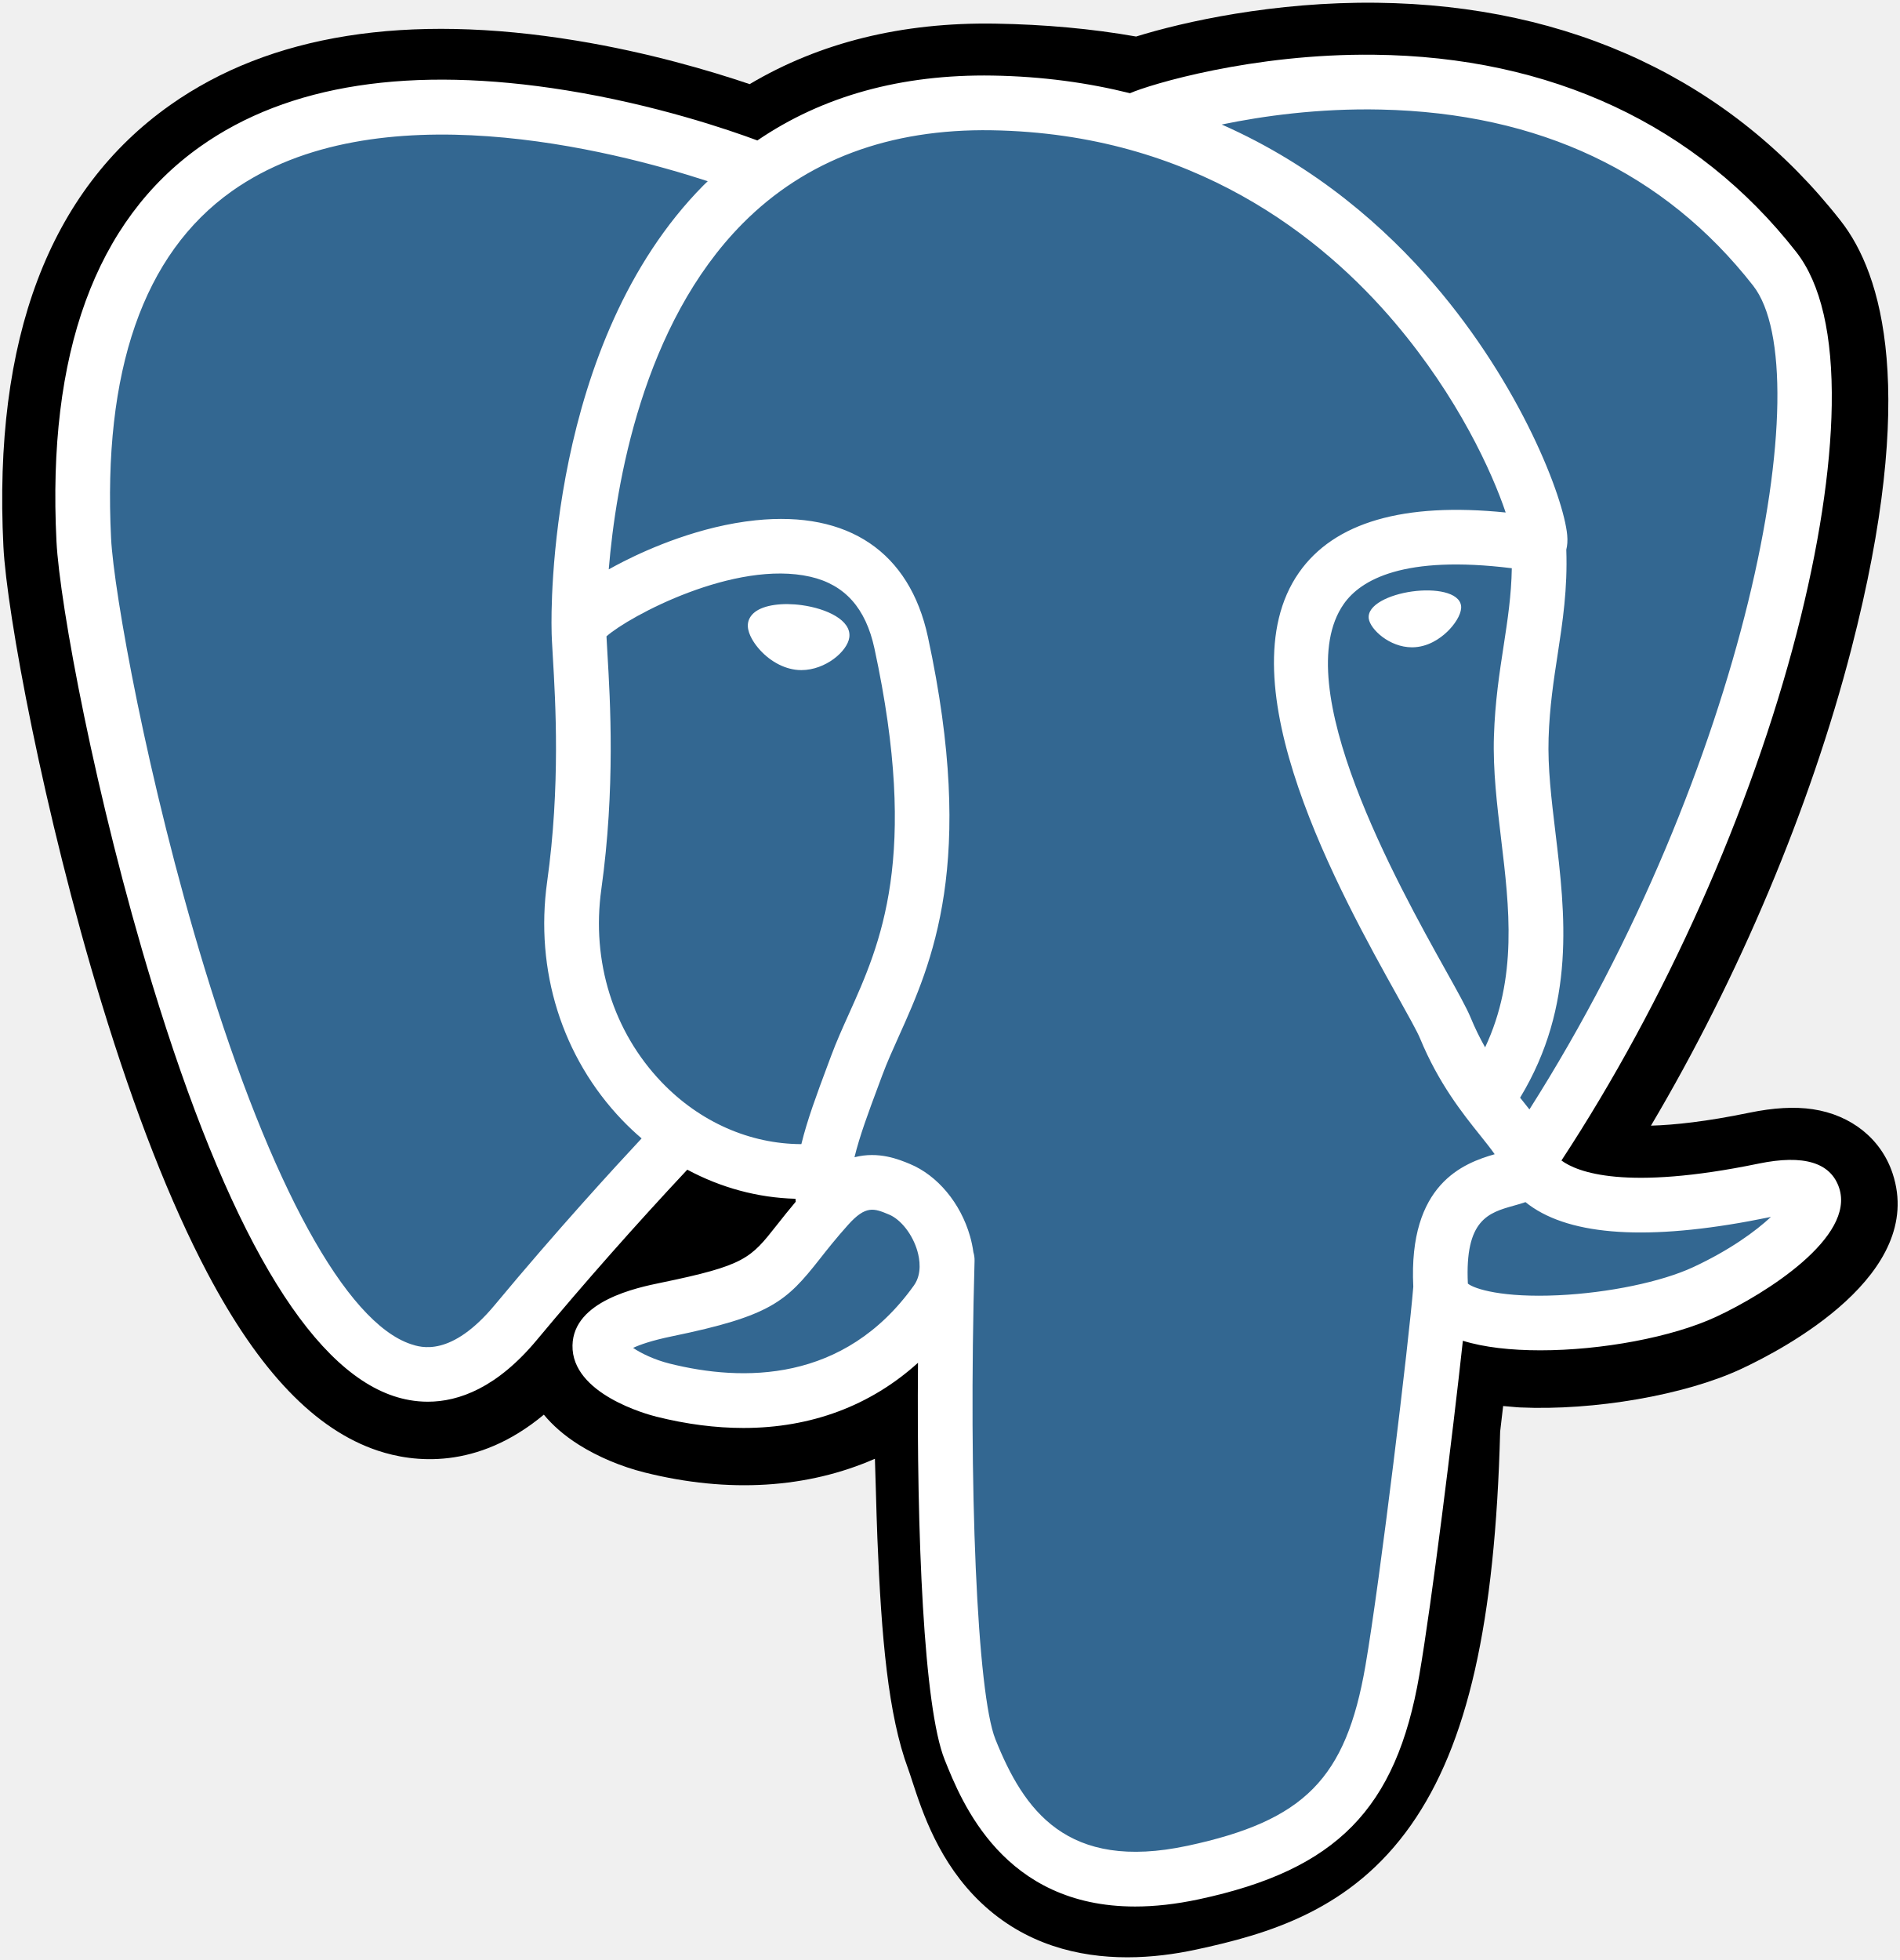
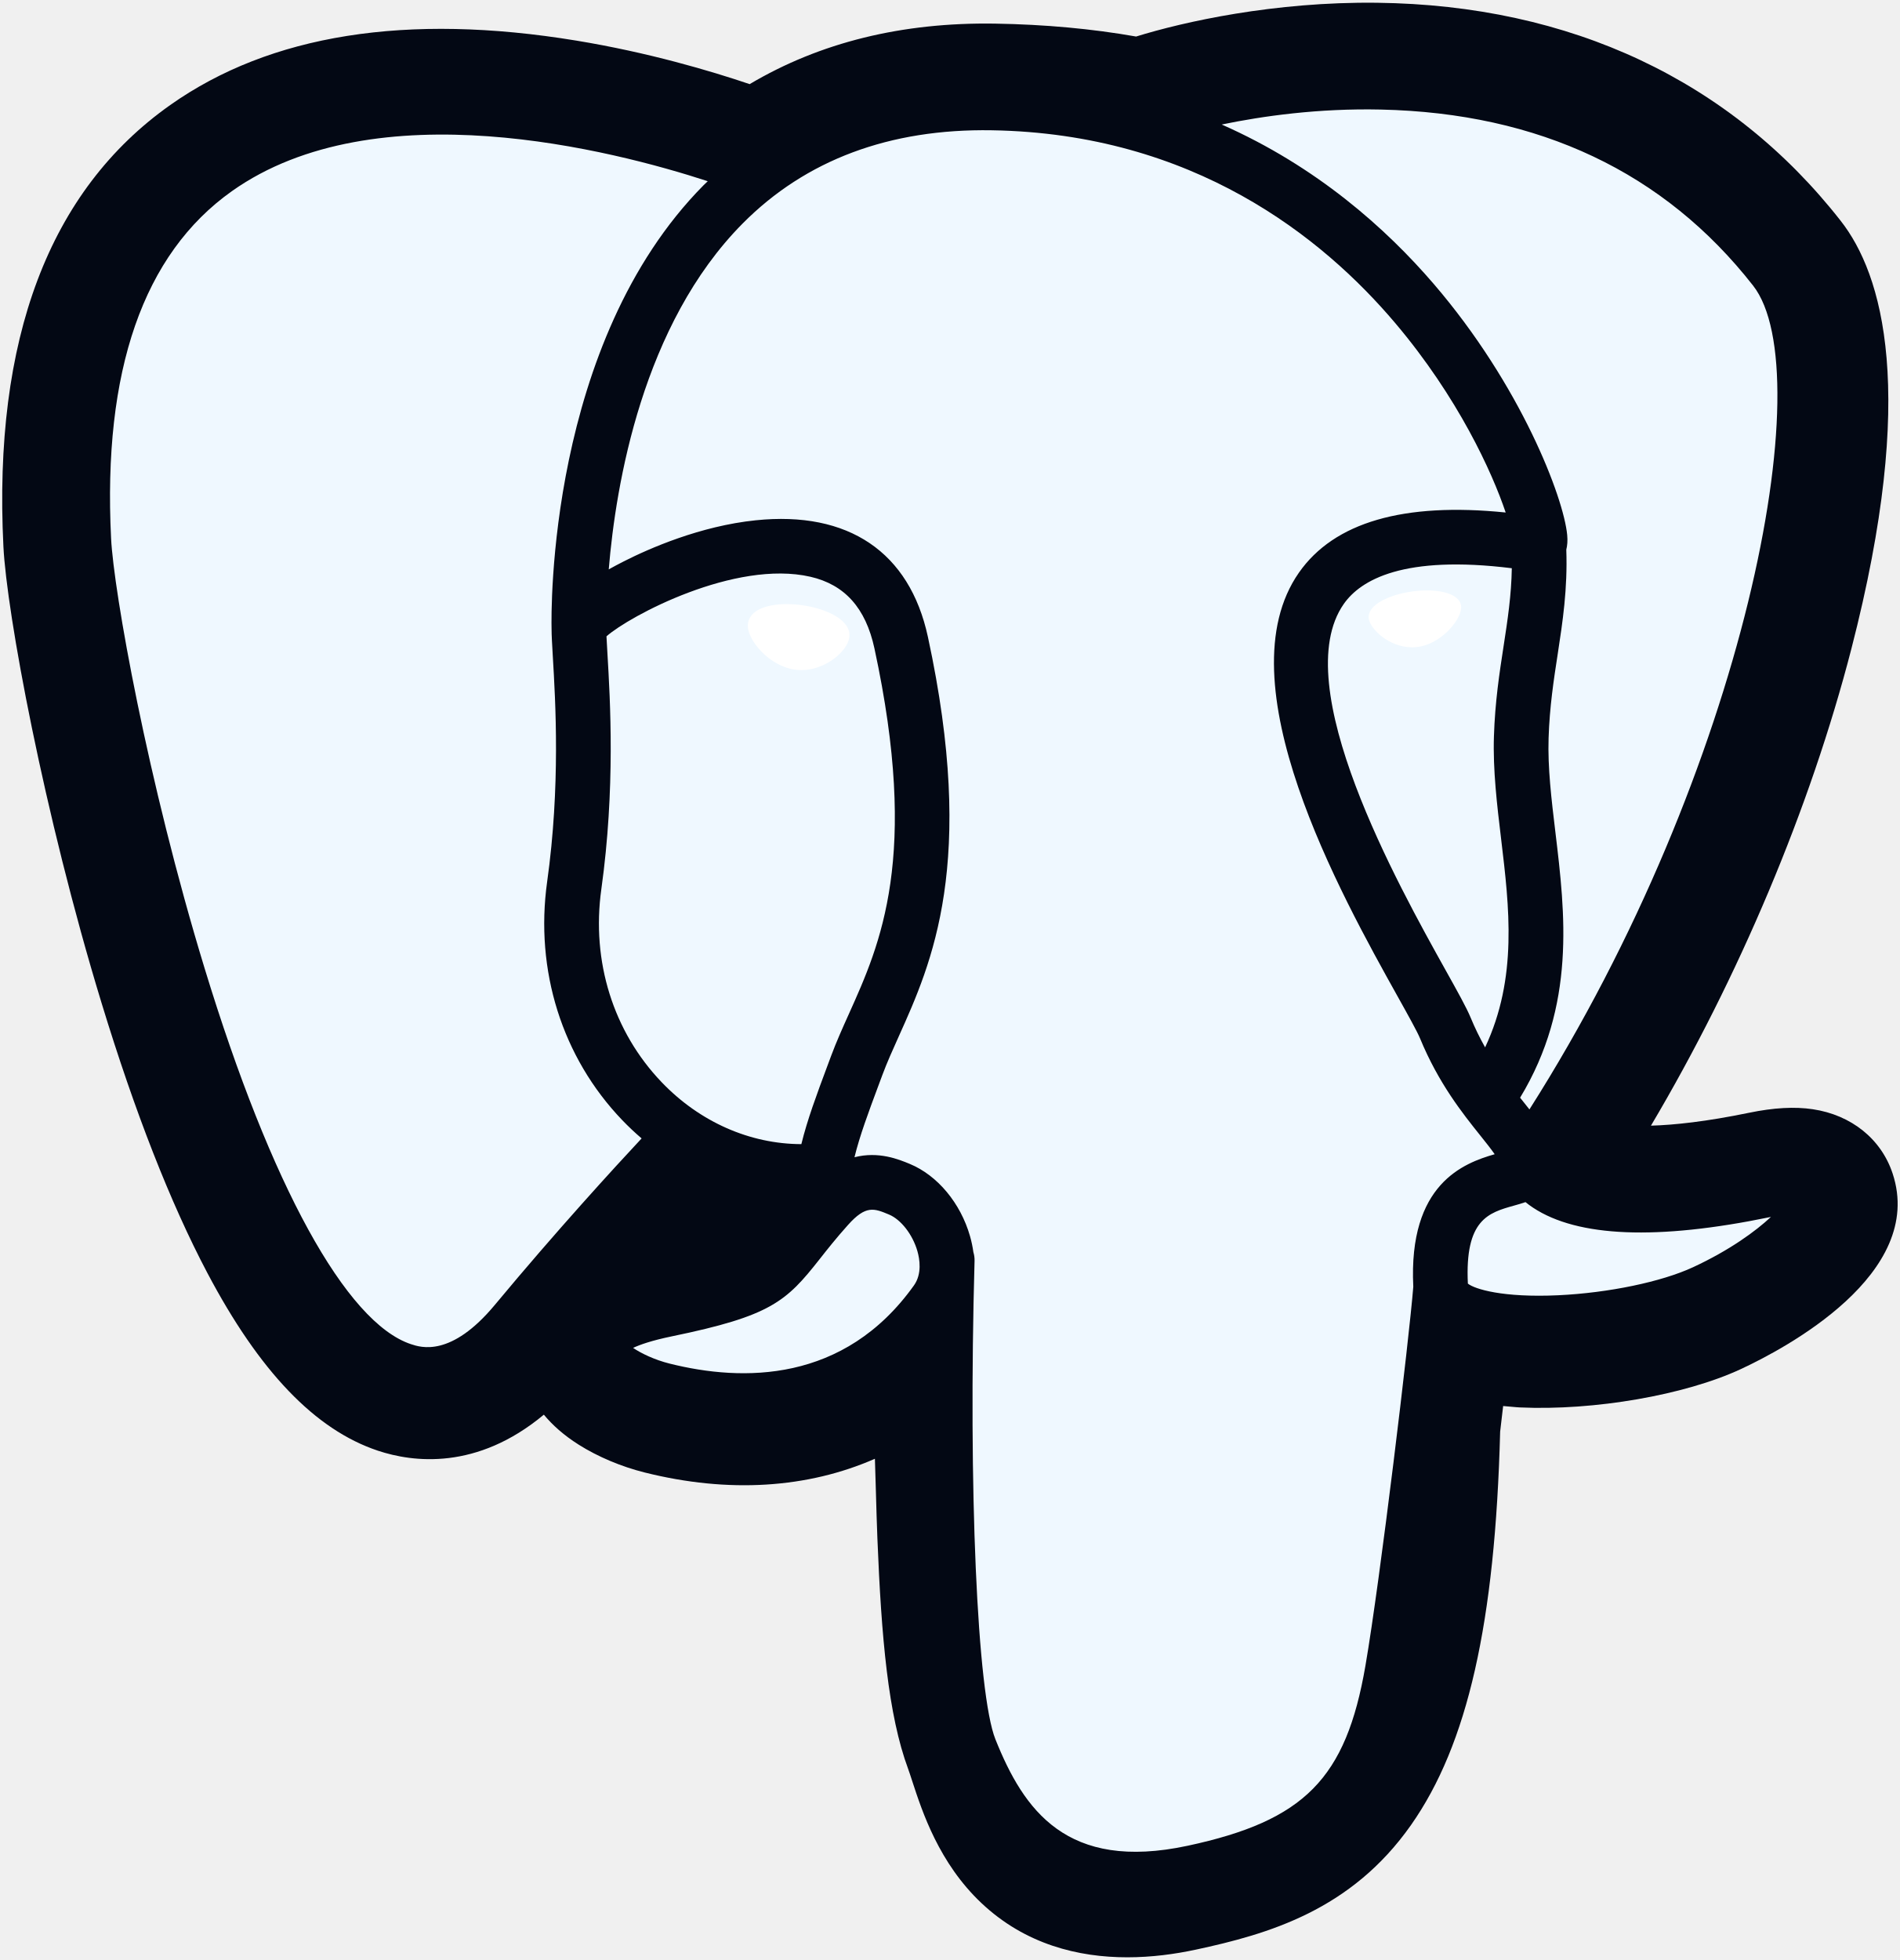
- <svg xmlns="http://www.w3.org/2000/svg" width="2424" height="2500" viewBox="0 0 256 264" preserveAspectRatio="xMinYMin meet">
-   <path d="M255.008 158.086c-1.535-4.649-5.556-7.887-10.756-8.664-2.452-.366-5.26-.21-8.583.475-5.792 1.195-10.089 1.65-13.225 1.738 11.837-19.985 21.462-42.775 27.003-64.228 8.96-34.689 4.172-50.492-1.423-57.64C233.217 10.847 211.614.683 185.552.372c-13.903-.17-26.108 2.575-32.475 4.549-5.928-1.046-12.302-1.63-18.99-1.738-12.537-.2-23.614 2.533-33.079 8.15-5.24-1.772-13.65-4.27-23.362-5.864-22.842-3.75-41.252-.828-54.718 8.685C6.622 25.672-.937 45.684.461 73.634c.444 8.874 5.408 35.874 13.224 61.48 4.492 14.718 9.282 26.94 14.237 36.33 7.027 13.315 14.546 21.156 22.987 23.972 4.731 1.576 13.327 2.68 22.368-4.85 1.146 1.388 2.675 2.767 4.704 4.048 2.577 1.625 5.728 2.953 8.875 3.74 11.341 2.835 21.964 2.126 31.027-1.848.056 1.612.099 3.152.135 4.482.06 2.157.12 4.272.199 6.25.537 13.374 1.447 23.773 4.143 31.049.148.4.347 1.01.557 1.657 1.345 4.118 3.594 11.012 9.316 16.411 5.925 5.593 13.092 7.308 19.656 7.308 3.292 0 6.433-.432 9.188-1.022 9.82-2.105 20.973-5.311 29.041-16.799 7.628-10.86 11.336-27.217 12.007-52.99.087-.729.167-1.425.244-2.088l.16-1.362 1.797.158.463.031c10.002.456 22.232-1.665 29.743-5.154 5.935-2.754 24.954-12.795 20.476-26.351" />
-   <path d="M237.906 160.722c-29.74 6.135-31.785-3.934-31.785-3.934 31.4-46.593 44.527-105.736 33.2-120.211-30.904-39.485-84.399-20.811-85.292-20.327l-.287.052c-5.876-1.22-12.451-1.946-19.842-2.067-13.456-.22-23.664 3.528-31.41 9.402 0 0-95.43-39.314-90.991 49.444.944 18.882 27.064 142.873 58.218 105.422 11.387-13.695 22.39-25.274 22.39-25.274 5.464 3.63 12.006 5.482 18.864 4.817l.533-.452c-.166 1.7-.09 3.363.213 5.332-8.026 8.967-5.667 10.541-21.711 13.844-16.235 3.346-6.698 9.302-.471 10.86 7.549 1.887 25.013 4.561 36.813-11.958l-.47 1.885c3.144 2.519 5.352 16.383 4.982 28.952-.37 12.568-.617 21.197 1.86 27.937 2.479 6.74 4.948 21.905 26.04 17.386 17.623-3.777 26.756-13.564 28.027-29.89.901-11.606 2.942-9.89 3.07-20.267l1.637-4.912c1.887-15.733.3-20.809 11.157-18.448l2.64.232c7.99.363 18.45-1.286 24.589-4.139 13.218-6.134 21.058-16.377 8.024-13.686h.002" fill="#336791" />
-   <path d="M108.076 81.525c-2.68-.373-5.107-.028-6.335.902-.69.523-.904 1.129-.962 1.546-.154 1.105.62 2.327 1.096 2.957 1.346 1.784 3.312 3.01 5.258 3.28.282.04.563.058.842.058 3.245 0 6.196-2.527 6.456-4.392.325-2.336-3.066-3.893-6.355-4.35M196.86 81.599c-.256-1.831-3.514-2.353-6.606-1.923-3.088.43-6.082 1.824-5.832 3.659.2 1.427 2.777 3.863 5.827 3.863.258 0 .518-.017.78-.054 2.036-.282 3.53-1.575 4.24-2.32 1.08-1.136 1.706-2.402 1.591-3.225" fill="#FFF" />
-   <path d="M247.802 160.025c-1.134-3.429-4.784-4.532-10.848-3.28-18.005 3.716-24.453 1.142-26.57-.417 13.995-21.32 25.508-47.092 31.719-71.137 2.942-11.39 4.567-21.968 4.7-30.59.147-9.463-1.465-16.417-4.789-20.665-13.402-17.125-33.072-26.311-56.882-26.563-16.369-.184-30.199 4.005-32.88 5.183-5.646-1.404-11.801-2.266-18.502-2.376-12.288-.199-22.91 2.743-31.704 8.74-3.82-1.422-13.692-4.811-25.765-6.756-20.872-3.36-37.458-.814-49.294 7.571-14.123 10.006-20.643 27.892-19.38 53.16.425 8.501 5.269 34.653 12.913 59.698 10.062 32.964 21 51.625 32.508 55.464 1.347.449 2.9.763 4.613.763 4.198 0 9.345-1.892 14.7-8.33a529.832 529.832 0 0 1 20.261-22.926c4.524 2.428 9.494 3.784 14.577 3.92.01.133.023.266.035.398a117.66 117.66 0 0 0-2.57 3.175c-3.522 4.471-4.255 5.402-15.592 7.736-3.225.666-11.79 2.431-11.916 8.435-.136 6.56 10.125 9.315 11.294 9.607 4.074 1.02 7.999 1.523 11.742 1.523 9.103 0 17.114-2.992 23.516-8.781-.197 23.386.778 46.43 3.586 53.451 2.3 5.748 7.918 19.795 25.664 19.794 2.604 0 5.47-.303 8.623-.979 18.521-3.97 26.564-12.156 29.675-30.203 1.665-9.645 4.522-32.676 5.866-45.03 2.836.885 6.487 1.29 10.434 1.289 8.232 0 17.731-1.749 23.688-4.514 6.692-3.108 18.768-10.734 16.578-17.36zm-44.106-83.48c-.061 3.647-.563 6.958-1.095 10.414-.573 3.717-1.165 7.56-1.314 12.225-.147 4.54.42 9.26.968 13.825 1.108 9.22 2.245 18.712-2.156 28.078a36.508 36.508 0 0 1-1.95-4.009c-.547-1.326-1.735-3.456-3.38-6.404-6.399-11.476-21.384-38.35-13.713-49.316 2.285-3.264 8.084-6.62 22.64-4.813zm-17.644-61.787c21.334.471 38.21 8.452 50.158 23.72 9.164 11.711-.927 64.998-30.14 110.969a171.33 171.33 0 0 0-.886-1.117l-.37-.462c7.549-12.467 6.073-24.802 4.759-35.738-.54-4.488-1.05-8.727-.92-12.709.134-4.22.692-7.84 1.232-11.34.663-4.313 1.338-8.776 1.152-14.037.139-.552.195-1.204.122-1.978-.475-5.045-6.235-20.144-17.975-33.81-6.422-7.475-15.787-15.84-28.574-21.482 5.5-1.14 13.021-2.203 21.442-2.016zM66.674 175.778c-5.9 7.094-9.974 5.734-11.314 5.288-8.73-2.912-18.86-21.364-27.791-50.624-7.728-25.318-12.244-50.777-12.602-57.916-1.128-22.578 4.345-38.313 16.268-46.769 19.404-13.76 51.306-5.524 64.125-1.347-.184.182-.376.352-.558.537-21.036 21.244-20.537 57.54-20.485 59.759-.002.856.07 2.068.168 3.735.362 6.105 1.036 17.467-.764 30.334-1.672 11.957 2.014 23.66 10.111 32.109a36.275 36.275 0 0 0 2.617 2.468c-3.604 3.86-11.437 12.396-19.775 22.426zm22.479-29.993c-6.526-6.81-9.49-16.282-8.133-25.99 1.9-13.592 1.199-25.43.822-31.79-.053-.89-.1-1.67-.127-2.285 3.073-2.725 17.314-10.355 27.47-8.028 4.634 1.061 7.458 4.217 8.632 9.645 6.076 28.103.804 39.816-3.432 49.229-.873 1.939-1.698 3.772-2.402 5.668l-.546 1.466c-1.382 3.706-2.668 7.152-3.465 10.424-6.938-.02-13.687-2.984-18.819-8.34zm1.065 37.9c-2.026-.506-3.848-1.385-4.917-2.114.893-.42 2.482-.992 5.238-1.56 13.337-2.745 15.397-4.683 19.895-10.394 1.031-1.31 2.2-2.794 3.819-4.602l.002-.002c2.411-2.7 3.514-2.242 5.514-1.412 1.621.67 3.2 2.702 3.84 4.938.303 1.056.643 3.06-.47 4.62-9.396 13.156-23.088 12.987-32.921 10.526zm69.799 64.952c-16.316 3.496-22.093-4.829-25.9-14.346-2.457-6.144-3.665-33.85-2.808-64.447.011-.407-.047-.8-.159-1.17a15.444 15.444 0 0 0-.456-2.162c-1.274-4.452-4.379-8.176-8.104-9.72-1.48-.613-4.196-1.738-7.46-.903.696-2.868 1.903-6.107 3.212-9.614l.549-1.475c.618-1.663 1.394-3.386 2.214-5.21 4.433-9.848 10.504-23.337 3.915-53.81-2.468-11.414-10.71-16.988-23.204-15.693-7.49.775-14.343 3.797-17.761 5.53-.735.372-1.407.732-2.035 1.082.954-11.5 4.558-32.992 18.04-46.59 8.489-8.56 19.794-12.788 33.568-12.56 27.14.444 44.544 14.372 54.366 25.979 8.464 10.001 13.047 20.076 14.876 25.51-13.755-1.399-23.11 1.316-27.852 8.096-10.317 14.748 5.644 43.372 13.315 57.129 1.407 2.521 2.621 4.7 3.003 5.626 2.498 6.054 5.732 10.096 8.093 13.046.724.904 1.426 1.781 1.96 2.547-4.166 1.201-11.649 3.976-10.967 17.847-.55 6.96-4.461 39.546-6.448 51.059-2.623 15.21-8.22 20.875-23.957 24.25zm68.104-77.936c-4.26 1.977-11.389 3.46-18.161 3.779-7.48.35-11.288-.838-12.184-1.569-.42-8.644 2.797-9.547 6.202-10.503.535-.15 1.057-.297 1.561-.473.313.255.656.508 1.032.756 6.012 3.968 16.735 4.396 31.874 1.271l.166-.033c-2.042 1.909-5.536 4.471-10.49 6.772z" fill="#FFF" />
+ <svg xmlns="http://www.w3.org/2000/svg" width="2424" height="2500" viewBox="0 0 2424 2500" fill="none">
+   <path d="M2414.61 1496.88C2400.07 1452.86 2362 1422.2 2312.76 1414.84C2289.54 1411.37 2262.96 1412.85 2231.49 1419.34C2176.65 1430.65 2135.96 1434.96 2106.27 1435.79C2218.35 1246.56 2309.48 1030.77 2361.95 827.635C2446.79 499.174 2401.45 349.539 2348.48 281.856C2208.27 102.708 2003.72 6.467 1756.95 3.522C1625.3 1.913 1509.74 27.904 1449.45 46.596C1393.32 36.691 1332.96 31.162 1269.64 30.139C1150.93 28.245 1046.04 54.123 956.42 107.309C906.803 90.531 827.171 66.878 735.211 51.785C518.925 16.277 344.606 43.944 217.099 134.021C62.702 243.082 -8.872 432.57 4.365 697.222C8.569 781.248 55.572 1036.9 129.58 1279.36C172.113 1418.72 217.469 1534.45 264.386 1623.36C330.923 1749.44 402.119 1823.68 482.045 1850.35C526.841 1865.27 608.235 1875.72 693.842 1804.42C704.693 1817.56 719.171 1830.62 738.383 1842.75C762.784 1858.14 792.62 1870.71 822.418 1878.16C929.803 1905.01 1030.39 1898.29 1116.2 1860.67C1116.73 1875.93 1117.14 1890.51 1117.48 1903.11C1118.05 1923.53 1118.62 1943.56 1119.37 1962.28C1124.45 2088.92 1133.07 2187.39 1158.6 2256.28C1160 2260.07 1161.88 2265.84 1163.87 2271.97C1176.61 2310.96 1197.9 2376.24 1252.08 2427.36C1308.18 2480.32 1376.05 2496.56 1438.2 2496.56C1469.37 2496.56 1499.11 2492.47 1525.2 2486.88C1618.18 2466.95 1723.79 2436.59 1800.18 2327.82C1872.41 2224.99 1907.52 2070.11 1913.87 1826.07C1914.69 1819.16 1915.45 1812.57 1916.18 1806.3L1917.7 1793.4L1934.71 1794.9L1939.1 1795.19C2033.8 1799.51 2149.6 1779.42 2220.72 1746.39C2276.92 1720.31 2457.01 1625.24 2414.61 1496.88Z" fill="#030814" />
+   <path d="M2252.67 1521.84C1971.07 1579.93 1951.71 1484.59 1951.71 1484.59C2249.03 1043.41 2373.32 483.399 2266.07 346.338C1973.45 -27.535 1466.92 149.284 1458.46 153.867L1455.74 154.36C1400.11 142.808 1337.85 135.933 1267.87 134.788C1140.45 132.705 1043.8 168.193 970.452 223.813C970.452 223.813 66.849 -148.442 108.881 691.986C117.82 870.775 365.143 2044.81 660.133 1690.2C767.953 1560.53 872.138 1450.89 872.138 1450.89C923.875 1485.26 985.82 1502.79 1050.76 1496.5L1055.8 1492.22C1054.23 1508.32 1054.95 1524.06 1057.82 1542.71C981.824 1627.61 1004.16 1642.52 852.244 1673.79C698.519 1705.47 788.823 1761.87 847.785 1776.62C919.264 1794.49 1084.63 1819.81 1196.36 1663.39L1191.91 1681.24C1221.68 1705.09 1242.58 1836.37 1239.08 1955.38C1235.58 2074.39 1233.24 2156.09 1256.69 2219.91C1280.17 2283.73 1303.54 2427.32 1503.26 2384.53C1670.13 2348.77 1756.6 2256.1 1768.64 2101.51C1777.17 1991.62 1796.5 2007.87 1797.71 1909.61L1813.21 1863.1C1831.08 1714.13 1816.05 1666.06 1918.85 1688.42L1943.85 1690.62C2019.5 1694.05 2118.55 1678.44 2176.68 1651.43C2301.83 1593.34 2376.07 1496.36 2252.65 1521.84H2252.67Z" fill="#EFF8FF" />
+   <path d="M1023.34 771.94C997.968 768.408 974.988 771.675 963.36 780.481C956.827 785.433 954.8 791.171 954.251 795.119C952.793 805.582 960.122 817.153 964.629 823.118C977.374 840.011 995.989 851.619 1014.42 854.176C1017.09 854.555 1019.75 854.725 1022.39 854.725C1053.11 854.725 1081.06 830.798 1083.52 813.138C1086.6 791.019 1054.49 776.267 1023.34 771.94ZM1864.02 772.64C1861.59 755.303 1830.74 750.361 1801.47 754.432C1772.23 758.504 1743.88 771.703 1746.25 789.078C1748.14 802.59 1772.54 825.656 1801.42 825.656C1803.86 825.656 1806.33 825.495 1808.81 825.145C1828.08 822.474 1842.23 810.231 1848.95 803.177C1859.18 792.421 1865.11 780.433 1864.02 772.64Z" fill="white" />
+   <path d="M2346.38 1515.24C2335.64 1482.77 2301.08 1472.32 2243.66 1484.18C2073.17 1519.37 2012.12 1494.99 1992.07 1480.23C2124.59 1278.36 2233.6 1034.33 2292.41 806.652C2320.27 698.803 2335.66 598.643 2336.92 517.003C2338.31 427.4 2323.04 361.555 2291.57 321.332C2164.67 159.179 1978.42 72.199 1752.97 69.813C1597.97 68.071 1467.02 107.735 1441.64 118.89C1388.18 105.595 1329.9 97.433 1266.45 96.392C1150.09 94.508 1049.52 122.365 966.248 179.149C930.078 165.684 836.602 133.595 722.286 115.178C524.654 83.363 367.605 107.47 255.533 186.866C121.806 281.61 60.07 450.968 72.029 690.224C76.053 770.718 121.92 1018.35 194.299 1255.49C289.573 1567.62 393.143 1744.31 502.109 1780.66C514.863 1784.92 529.568 1787.89 545.788 1787.89C585.538 1787.89 634.274 1769.97 684.979 1709.01C746.825 1634.82 810.8 1562.43 876.825 1491.93C919.662 1514.92 966.722 1527.76 1014.85 1529.05C1014.95 1530.31 1015.07 1531.57 1015.18 1532.82C1006.9 1542.7 998.785 1552.72 990.848 1562.88C957.499 1605.22 950.558 1614.03 843.211 1636.13C812.675 1642.44 731.575 1659.15 730.382 1716C729.094 1778.12 826.253 1804.2 837.322 1806.97C875.897 1816.63 913.062 1821.39 948.504 1821.39C1034.7 1821.39 1110.55 1793.06 1171.17 1738.24C1169.31 1959.68 1178.54 2177.88 1205.13 2244.36C1226.9 2298.79 1280.1 2431.79 1448.13 2431.78C1472.79 2431.78 1499.93 2428.91 1529.78 2422.51C1705.15 2384.92 1781.31 2307.41 1810.77 2136.53C1826.53 2045.2 1853.58 1827.13 1866.31 1710.15C1893.16 1718.53 1927.73 1722.37 1965.11 1722.36C2043.05 1722.36 2133 1705.8 2189.4 1679.61C2252.77 1650.19 2367.11 1577.98 2346.38 1515.24ZM1928.75 724.785C1928.17 759.318 1923.42 790.669 1918.38 823.393C1912.95 858.588 1907.35 894.977 1905.94 939.148C1904.54 982.137 1909.91 1026.83 1915.1 1070.05C1925.59 1157.36 1936.36 1247.23 1894.69 1335.92C1887.77 1323.65 1881.6 1310.98 1876.22 1297.96C1871.04 1285.4 1859.8 1265.23 1844.22 1237.32C1783.63 1128.66 1641.74 874.193 1714.37 770.359C1736.01 739.453 1790.92 707.675 1928.75 724.785ZM1761.68 139.74C1963.69 144.2 2123.48 219.77 2236.61 364.339C2323.39 475.227 2227.84 979.788 1951.23 1415.08C1948.44 1411.54 1945.65 1408.01 1942.84 1404.5L1939.33 1400.13C2010.81 1282.08 1996.84 1165.28 1984.39 1061.73C1979.28 1019.24 1974.45 979.097 1975.68 941.393C1976.95 901.434 1982.24 867.158 1987.35 834.017C1993.63 793.178 2000.02 750.919 1998.26 701.104C1999.57 695.877 2000.1 689.704 1999.41 682.375C1994.91 634.605 1940.37 491.636 1829.21 362.237C1768.4 291.458 1679.73 212.252 1558.65 158.829C1610.73 148.034 1681.94 137.969 1761.68 139.74ZM631.32 1664.4C575.454 1731.57 536.878 1718.69 524.19 1714.47C441.528 1686.9 345.609 1512.18 261.044 1235.12C187.87 995.393 145.109 754.328 141.719 686.731C131.038 472.945 182.861 323.954 295.756 243.887C479.488 113.597 781.56 191.581 902.94 231.132C901.198 232.856 899.38 234.465 897.657 236.217C698.472 437.371 703.197 781.049 703.689 802.06C703.67 810.165 704.352 821.641 705.28 837.426C708.708 895.232 715.09 1002.82 698.046 1124.65C682.214 1237.87 717.116 1348.68 793.784 1428.68C801.653 1436.88 809.923 1444.68 818.564 1452.05C784.439 1488.6 710.27 1569.43 631.32 1664.4ZM844.168 1380.4C782.375 1315.92 754.309 1226.23 767.158 1134.31C785.149 1005.61 778.511 893.519 774.942 833.297C774.44 824.87 773.995 817.485 773.739 811.661C802.836 785.859 937.681 713.612 1033.85 735.646C1077.72 745.692 1104.46 775.576 1115.58 826.972C1173.11 1093.07 1123.19 1203.98 1083.08 1293.11C1074.82 1311.47 1067.01 1328.83 1060.34 1346.78L1055.17 1360.66C1042.08 1395.75 1029.91 1428.38 1022.36 1459.36C956.666 1459.17 892.761 1431.11 844.168 1380.39V1380.4ZM854.252 1739.27C835.068 1734.48 817.816 1726.15 807.694 1719.25C816.15 1715.27 831.195 1709.86 857.291 1704.48C983.576 1678.49 1003.08 1660.14 1045.67 1606.06C1055.43 1593.66 1066.5 1579.61 1081.83 1562.49L1081.85 1562.47C1104.68 1536.9 1115.13 1541.24 1134.06 1549.1C1149.41 1555.44 1164.36 1574.68 1170.42 1595.85C1173.29 1605.85 1176.51 1624.83 1165.97 1639.6C1077 1764.17 947.358 1762.57 854.252 1739.27ZM1515.16 2354.28C1360.67 2387.38 1305.97 2308.56 1269.92 2218.44C1246.66 2160.27 1235.22 1897.93 1243.33 1608.21C1243.44 1604.36 1242.89 1600.64 1241.83 1597.13C1240.88 1590.21 1239.44 1583.37 1237.51 1576.66C1225.45 1534.51 1196.05 1499.24 1160.77 1484.62C1146.76 1478.82 1121.04 1468.17 1090.14 1476.07C1096.73 1448.92 1108.16 1418.25 1120.55 1385.04L1125.75 1371.07C1131.6 1355.33 1138.95 1339.01 1146.71 1321.74C1188.69 1228.49 1246.17 1100.77 1183.78 812.229C1160.41 704.153 1082.37 651.374 964.07 663.636C893.149 670.975 828.26 699.589 795.896 715.998C788.936 719.521 782.573 722.93 776.627 726.244C785.66 617.353 819.786 413.851 947.443 285.095C1027.82 204.042 1134.87 164.008 1265.29 166.167C1522.27 170.371 1687.07 302.252 1780.07 412.156C1860.21 506.853 1903.61 602.25 1920.93 653.704C1790.68 640.457 1702.1 666.164 1657.2 730.363C1559.51 870.008 1710.64 1141.04 1783.28 1271.3C1796.6 1295.17 1808.1 1315.81 1811.71 1324.57C1835.37 1381.9 1865.99 1420.17 1888.34 1448.1C1895.2 1456.66 1901.85 1464.97 1906.9 1472.22C1867.46 1483.59 1796.6 1509.87 1803.06 1641.21C1797.85 1707.11 1760.82 2015.66 1742 2124.67C1717.17 2268.69 1664.17 2322.33 1515.16 2354.29V2354.28ZM2160.02 1616.33C2119.68 1635.04 2052.18 1649.09 1988.06 1652.11C1917.23 1655.42 1881.18 1644.17 1872.69 1637.25C1868.71 1555.4 1899.18 1546.85 1931.42 1537.8C1936.48 1536.38 1941.43 1534.99 1946.2 1533.32C1949.16 1535.74 1952.41 1538.13 1955.97 1540.48C2012.9 1578.05 2114.43 1582.11 2257.78 1552.52L2259.35 1552.2C2240.01 1570.28 2206.93 1594.54 2160.02 1616.33Z" fill="#030814" />
</svg>
